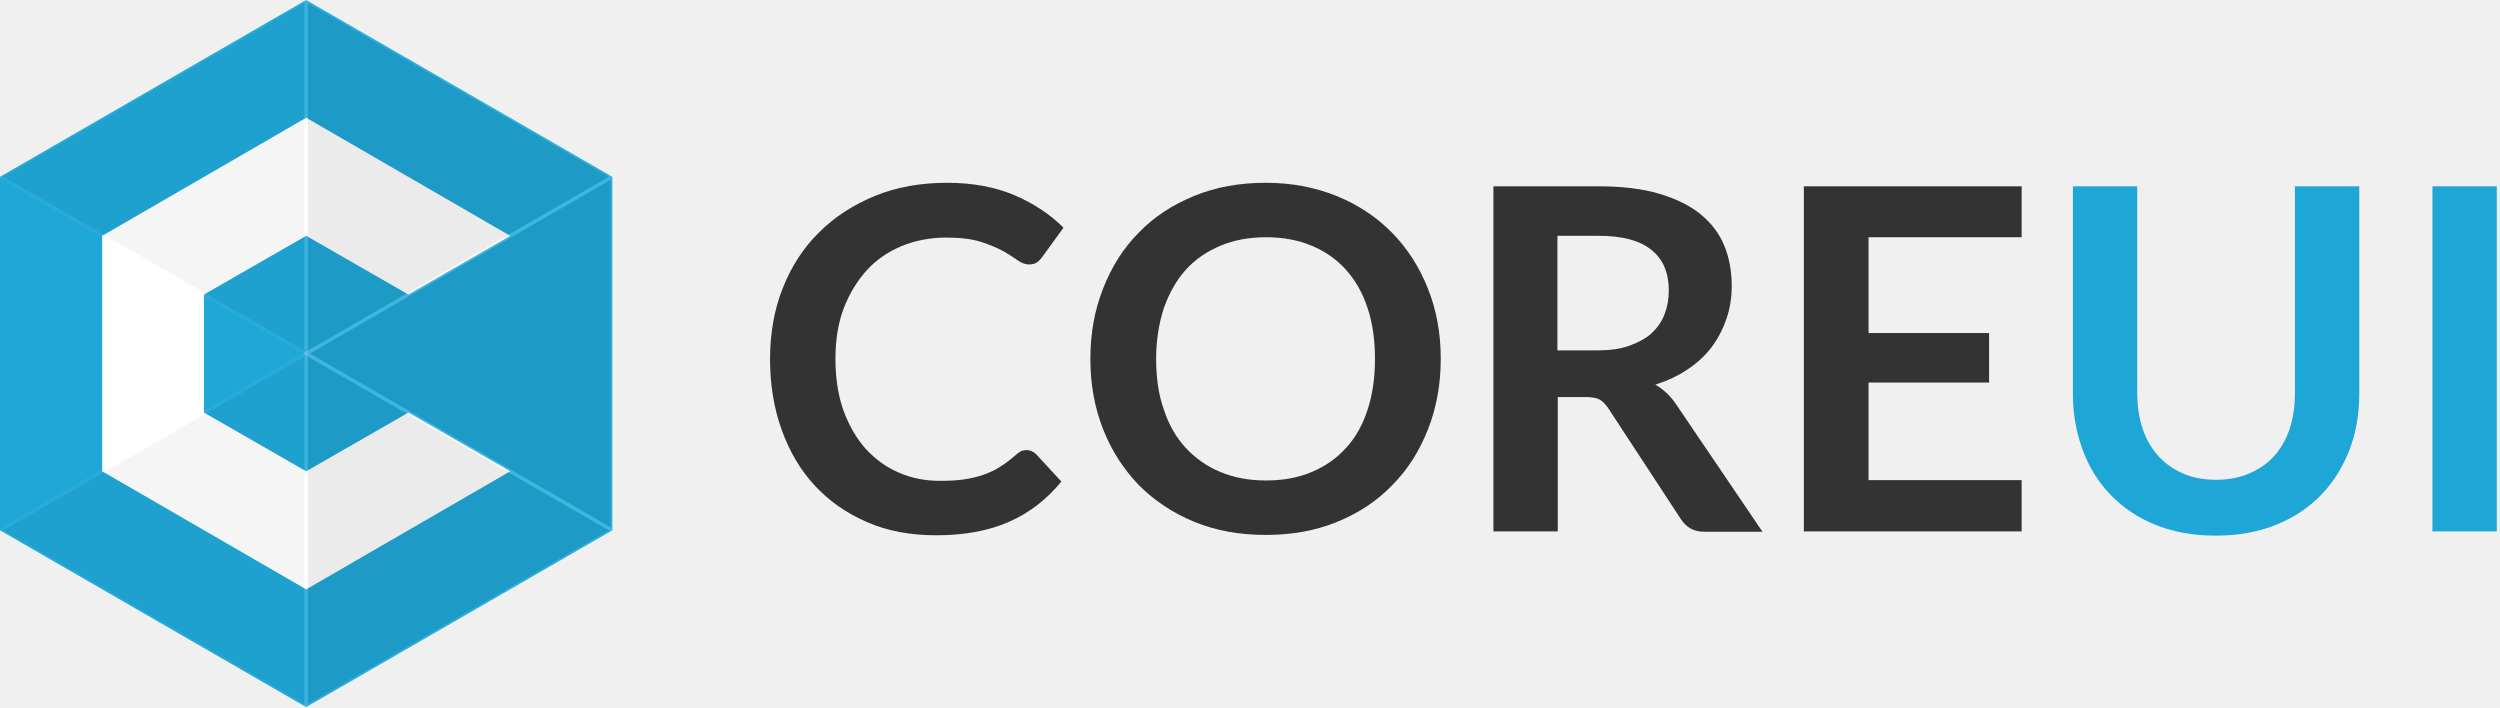
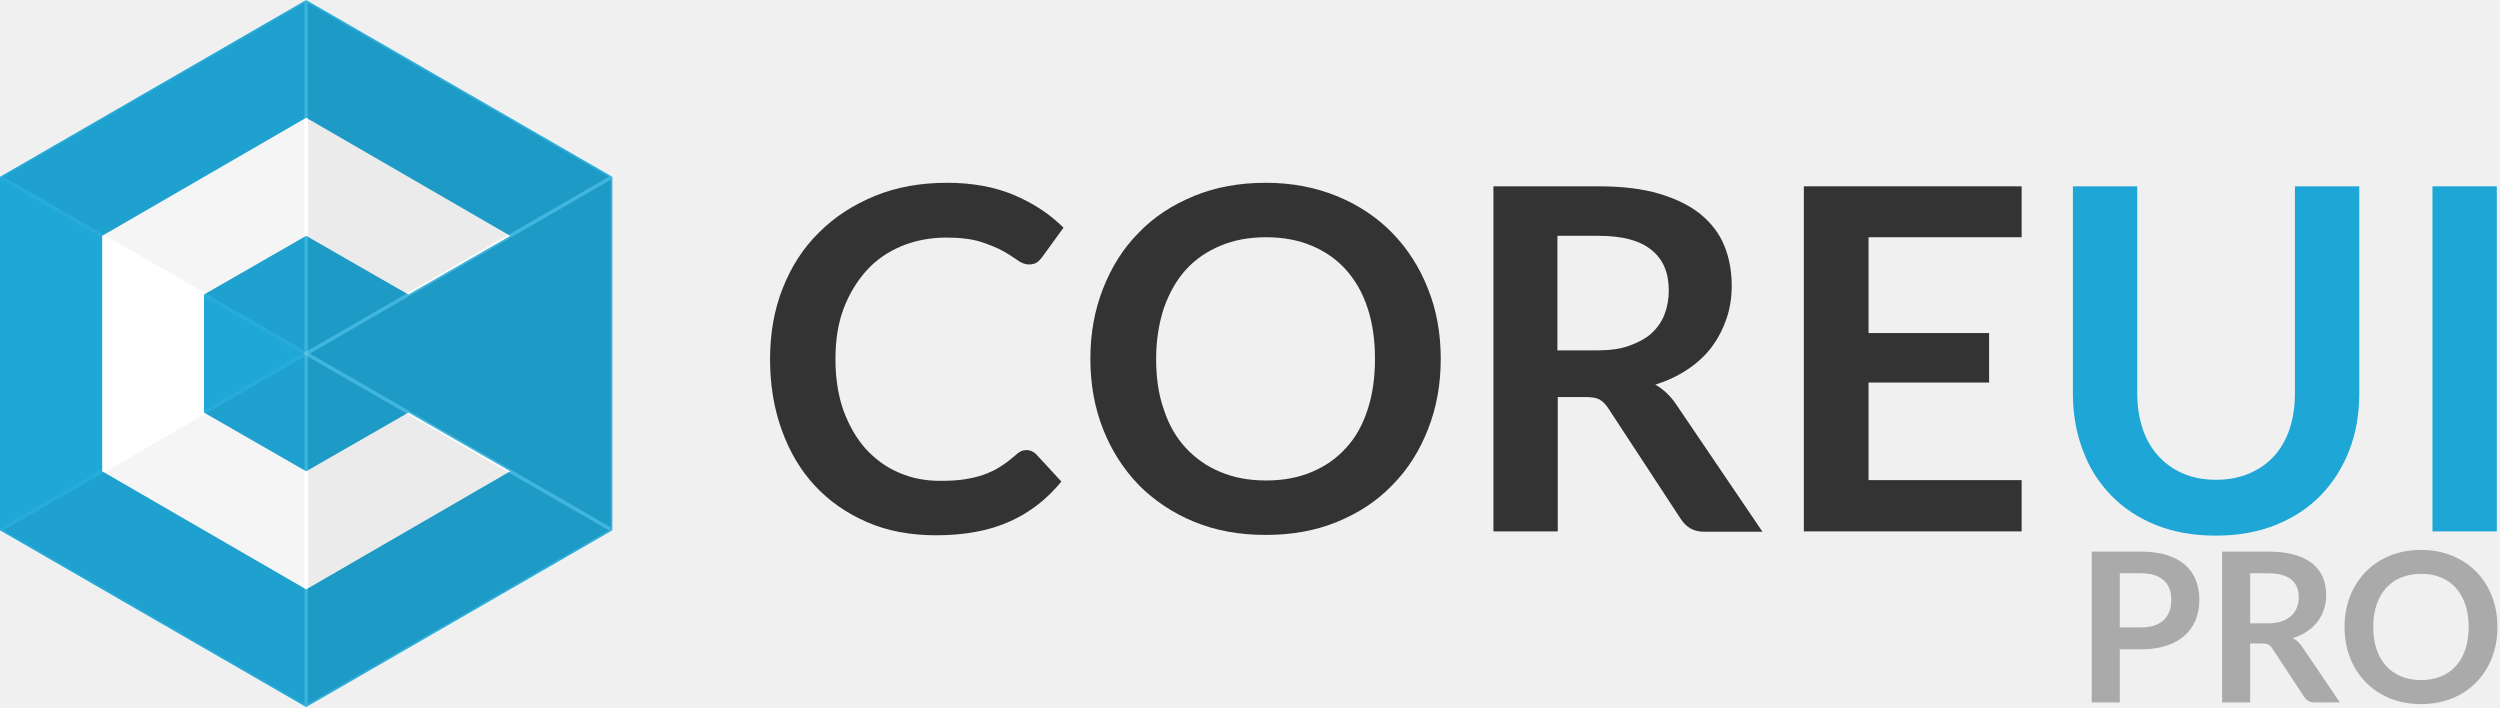
- <svg xmlns="http://www.w3.org/2000/svg" version="1.1" id="Warstwa_1" x="0px" y="0px" width="707.1px" height="200px" viewBox="0 0 707.1 200" style="enable-background:new 0 0 707.1 200;" xml:space="preserve">
-   <style type="text/css">
- 	.st0{fill:#1FA8D7;}
- 	.st1{fill:#FFFFFF;}
- 	.st2{opacity:4.000000e-02;stroke:#FFFFFF;stroke-miterlimit:10;}
- 	.st3{opacity:8.000000e-02;stroke:#FFFFFF;stroke-miterlimit:10;}
- 	.st4{opacity:0;stroke:#FFFFFF;stroke-miterlimit:10;}
- 	.st5{fill:#333333;}
- 	.st6{fill:#1EA7D6;}
- </style>
-   <polygon class="st0" points="0,150 0,50 86.6,0 173.2,50 173.2,150 86.6,200 " />
-   <polygon class="st1" points="86.6,133.3 57.7,116.7 57.7,83.3 86.6,66.7 115.5,83.3 144.3,66.7 86.6,33.3 28.9,66.7 28.9,133.3   86.6,166.7 144.3,133.3 115.5,116.7 " />
-   <polygon class="st2" points="0,50 86.6,100 86.6,0 " />
-   <polygon class="st2" points="0,150 86.6,200 86.6,100 " />
-   <polygon class="st3" points="86.6,100 173.2,150 173.2,50 " />
-   <polygon class="st4" points="86.6,100 0,50 0,150 " />
-   <polygon class="st3" points="173.2,150 86.6,100 86.6,200 " />
-   <polygon class="st3" points="173.2,50 86.6,0 86.6,100 " />
+ <svg xmlns="http://www.w3.org/2000/svg" version="1.1" id="Warstwa_1" x="0px" y="0px" width="707.1px" height="200px" viewBox="0 0 707.1 200" enable-background="new 0 0 707.1 200" xml:space="preserve">
+   <polygon fill="#1FA8D7" points="0,150 0,50 86.6,0 173.2,50 173.2,150 86.6,200 " />
+   <polygon fill="#FFFFFF" points="86.6,133.3 57.7,116.7 57.7,83.3 86.6,66.7 115.5,83.3 144.3,66.7 86.6,33.3 28.9,66.7 28.9,133.3   86.6,166.7 144.3,133.3 115.5,116.7 " />
+   <polygon opacity="0.04" stroke="#FFFFFF" stroke-miterlimit="10" enable-background="new    " points="0,50 86.6,100 86.6,0 " />
+   <polygon opacity="0.04" stroke="#FFFFFF" stroke-miterlimit="10" enable-background="new    " points="0,150 86.6,200 86.6,100 " />
+   <polygon opacity="0.08" stroke="#FFFFFF" stroke-miterlimit="10" enable-background="new    " points="86.6,100 173.2,150 173.2,50   " />
+   <polygon fill-opacity="0" points="86.6,100 0,50 0,150 " />
+   <polygon opacity="0.08" stroke="#FFFFFF" stroke-miterlimit="10" enable-background="new    " points="173.2,150 86.6,100 86.6,200   " />
+   <polygon opacity="0.08" stroke="#FFFFFF" stroke-miterlimit="10" enable-background="new    " points="173.2,50 86.6,0 86.6,100 " />
  <g>
-     <path class="st5" d="M290.4,127.3c1,0,1.8,0.4,2.6,1.1l7.2,7.8c-4,4.9-8.8,8.7-14.6,11.3c-5.8,2.6-12.7,3.9-20.8,3.9   c-7.2,0-13.8-1.2-19.5-3.7c-5.8-2.5-10.7-5.9-14.8-10.3c-4.1-4.4-7.2-9.7-9.4-15.8c-2.2-6.1-3.3-12.8-3.3-20   c0-7.3,1.2-14.1,3.6-20.1c2.4-6.1,5.8-11.4,10.3-15.8c4.4-4.4,9.7-7.8,15.8-10.3c6.1-2.5,12.9-3.7,20.4-3.7c7.2,0,13.6,1.2,19,3.5   c5.4,2.3,10.1,5.4,13.9,9.2l-6.1,8.4c-0.4,0.5-0.8,1-1.4,1.4c-0.6,0.4-1.3,0.6-2.3,0.6c-1,0-2.1-0.4-3.2-1.2s-2.5-1.7-4.1-2.6   c-1.7-0.9-3.8-1.8-6.3-2.6c-2.5-0.8-5.8-1.2-9.7-1.2c-4.6,0-8.8,0.8-12.7,2.4c-3.8,1.6-7.2,3.9-9.9,6.9s-4.9,6.6-6.5,10.8   c-1.6,4.3-2.3,9-2.3,14.3c0,5.5,0.8,10.4,2.3,14.6c1.6,4.3,3.7,7.9,6.3,10.8c2.7,2.9,5.8,5.2,9.4,6.7c3.6,1.6,7.5,2.3,11.6,2.3   c2.5,0,4.7-0.1,6.7-0.4c2-0.3,3.8-0.7,5.5-1.3c1.7-0.6,3.3-1.3,4.8-2.3c1.5-0.9,3-2.1,4.5-3.4c0.4-0.4,0.9-0.7,1.4-1   C289.3,127.4,289.9,127.3,290.4,127.3z" />
-     <path class="st5" d="M407.5,101.5c0,7.2-1.2,13.8-3.6,19.9c-2.4,6.1-5.7,11.4-10.1,15.8c-4.3,4.5-9.5,7.9-15.6,10.4   c-6.1,2.5-12.8,3.7-20.2,3.7c-7.4,0-14.1-1.2-20.2-3.7c-6.1-2.5-11.3-6-15.7-10.4c-4.3-4.5-7.7-9.7-10.1-15.8   c-2.4-6.1-3.6-12.7-3.6-19.9c0-7.2,1.2-13.8,3.6-19.9c2.4-6.1,5.7-11.4,10.1-15.8c4.3-4.5,9.6-7.9,15.7-10.4   c6.1-2.5,12.8-3.7,20.2-3.7c7.4,0,14.1,1.3,20.2,3.8c6.1,2.5,11.3,6,15.6,10.4c4.3,4.4,7.7,9.7,10.1,15.8   C406.3,87.7,407.5,94.3,407.5,101.5z M388.9,101.5c0-5.4-0.7-10.2-2.1-14.4c-1.4-4.3-3.5-7.9-6.1-10.8c-2.7-3-5.9-5.2-9.7-6.8   c-3.8-1.6-8.1-2.4-12.9-2.4c-4.8,0-9.1,0.8-12.9,2.4c-3.8,1.6-7.1,3.8-9.8,6.8c-2.7,3-4.7,6.6-6.2,10.8c-1.4,4.3-2.2,9.1-2.2,14.4   c0,5.4,0.7,10.2,2.2,14.4c1.4,4.3,3.5,7.9,6.2,10.8c2.7,2.9,5.9,5.2,9.8,6.8c3.8,1.6,8.1,2.4,12.9,2.4c4.8,0,9.1-0.8,12.9-2.4   c3.8-1.6,7-3.8,9.7-6.8c2.7-2.9,4.7-6.5,6.1-10.8C388.2,111.7,388.9,106.9,388.9,101.5z" />
-     <path class="st5" d="M440.6,112.2v38.1h-18.2V52.7h29.8c6.7,0,12.4,0.7,17.1,2.1c4.7,1.4,8.6,3.3,11.7,5.8c3,2.5,5.3,5.4,6.7,8.9   c1.4,3.4,2.1,7.2,2.1,11.4c0,3.3-0.5,6.4-1.5,9.3c-1,2.9-2.4,5.6-4.2,8c-1.8,2.4-4.1,4.5-6.8,6.3c-2.7,1.8-5.7,3.2-9.1,4.3   c2.3,1.3,4.3,3.2,5.9,5.6l24.4,36h-16.3c-1.6,0-2.9-0.3-4-0.9c-1.1-0.6-2-1.5-2.8-2.7l-20.5-31.3c-0.8-1.2-1.6-2-2.5-2.5   c-0.9-0.5-2.3-0.7-4.1-0.7H440.6z M440.6,99.1h11.3c3.4,0,6.4-0.4,8.9-1.3c2.5-0.9,4.6-2,6.3-3.5c1.6-1.5,2.9-3.3,3.7-5.4   c0.8-2.1,1.2-4.3,1.2-6.8c0-4.9-1.6-8.8-4.9-11.4c-3.3-2.7-8.2-4-15-4h-11.6V99.1z" />
-     <path class="st5" d="M571.8,52.7v14.4h-43.3v27.1h34.1v14h-34.1v27.6h43.3v14.5h-61.6V52.7H571.8z" />
-     <path class="st6" d="M626.8,135.7c3.5,0,6.6-0.6,9.4-1.8c2.8-1.2,5.1-2.8,7-4.9c1.9-2.1,3.4-4.7,4.4-7.7c1-3,1.5-6.4,1.5-10.1V52.7   h18.2v58.5c0,5.8-0.9,11.2-2.8,16.1c-1.9,4.9-4.6,9.2-8.1,12.8c-3.5,3.6-7.8,6.4-12.8,8.4s-10.6,3-16.9,3s-11.9-1-16.9-3   s-9.2-4.8-12.7-8.4c-3.5-3.6-6.2-7.8-8-12.8c-1.9-4.9-2.8-10.3-2.8-16.1V52.7h18.2v58.4c0,3.7,0.5,7.1,1.5,10.1   c1,3,2.5,5.6,4.4,7.7c1.9,2.1,4.2,3.8,7,5C620.1,135.1,623.3,135.7,626.8,135.7z" />
-     <path class="st6" d="M706.2,150.3H688V52.7h18.2V150.3z" />
+     <path fill="#333333" d="M290.4,127.3c1,0,1.8,0.4,2.6,1.1l7.2,7.8c-4,4.9-8.8,8.7-14.6,11.3c-5.8,2.6-12.7,3.9-20.8,3.9   c-7.2,0-13.8-1.2-19.5-3.7c-5.8-2.5-10.7-5.9-14.8-10.3c-4.1-4.4-7.2-9.7-9.4-15.8c-2.2-6.1-3.3-12.8-3.3-20   c0-7.3,1.2-14.1,3.6-20.1c2.4-6.1,5.8-11.4,10.3-15.8c4.4-4.4,9.7-7.8,15.8-10.3s12.9-3.7,20.4-3.7c7.2,0,13.6,1.2,19,3.5   s10.1,5.4,13.9,9.2l-6.1,8.4c-0.4,0.5-0.8,1-1.4,1.4s-1.3,0.6-2.3,0.6s-2.1-0.4-3.2-1.2s-2.5-1.7-4.1-2.6c-1.7-0.9-3.8-1.8-6.3-2.6   c-2.5-0.8-5.8-1.2-9.7-1.2c-4.6,0-8.8,0.8-12.7,2.4c-3.8,1.6-7.2,3.9-9.9,6.9s-4.9,6.6-6.5,10.8c-1.6,4.3-2.3,9-2.3,14.3   c0,5.5,0.8,10.4,2.3,14.6c1.6,4.3,3.7,7.9,6.3,10.8c2.7,2.9,5.8,5.2,9.4,6.7c3.6,1.6,7.5,2.3,11.6,2.3c2.5,0,4.7-0.1,6.7-0.4   c2-0.3,3.8-0.7,5.5-1.3s3.3-1.3,4.8-2.3c1.5-0.9,3-2.1,4.5-3.4c0.4-0.4,0.9-0.7,1.4-1C289.3,127.4,289.9,127.3,290.4,127.3z" />
+     <path fill="#333333" d="M407.5,101.5c0,7.2-1.2,13.8-3.6,19.9s-5.7,11.4-10.1,15.8c-4.3,4.5-9.5,7.9-15.6,10.4s-12.8,3.7-20.2,3.7   c-7.4,0-14.1-1.2-20.2-3.7s-11.3-6-15.7-10.4c-4.3-4.5-7.7-9.7-10.1-15.8c-2.4-6.1-3.6-12.7-3.6-19.9c0-7.2,1.2-13.8,3.6-19.9   s5.7-11.4,10.1-15.8c4.3-4.5,9.6-7.9,15.7-10.4s12.8-3.7,20.2-3.7c7.4,0,14.1,1.3,20.2,3.8s11.3,6,15.6,10.4   c4.3,4.4,7.7,9.7,10.1,15.8C406.3,87.7,407.5,94.3,407.5,101.5z M388.9,101.5c0-5.4-0.7-10.2-2.1-14.4c-1.4-4.3-3.5-7.9-6.1-10.8   c-2.7-3-5.9-5.2-9.7-6.8c-3.8-1.6-8.1-2.4-12.9-2.4s-9.1,0.8-12.9,2.4s-7.1,3.8-9.8,6.8c-2.7,3-4.7,6.6-6.2,10.8   c-1.4,4.3-2.2,9.1-2.2,14.4c0,5.4,0.7,10.2,2.2,14.4c1.4,4.3,3.5,7.9,6.2,10.8s5.9,5.2,9.8,6.8c3.8,1.6,8.1,2.4,12.9,2.4   s9.1-0.8,12.9-2.4c3.8-1.6,7-3.8,9.7-6.8c2.7-2.9,4.7-6.5,6.1-10.8C388.2,111.7,388.9,106.9,388.9,101.5z" />
+     <path fill="#333333" d="M440.6,112.2v38.1h-18.2V52.7h29.8c6.7,0,12.4,0.7,17.1,2.1c4.7,1.4,8.6,3.3,11.7,5.8   c3,2.5,5.3,5.4,6.7,8.9c1.4,3.4,2.1,7.2,2.1,11.4c0,3.3-0.5,6.4-1.5,9.3s-2.4,5.6-4.2,8c-1.8,2.4-4.1,4.5-6.8,6.3   c-2.7,1.8-5.7,3.2-9.1,4.3c2.3,1.3,4.3,3.2,5.9,5.6l24.4,36h-16.3c-1.6,0-2.9-0.3-4-0.9c-1.1-0.6-2-1.5-2.8-2.7l-20.5-31.3   c-0.8-1.2-1.6-2-2.5-2.5s-2.3-0.7-4.1-0.7h-7.7V112.2z M440.6,99.1h11.3c3.4,0,6.4-0.4,8.9-1.3s4.6-2,6.3-3.5   c1.6-1.5,2.9-3.3,3.7-5.4c0.8-2.1,1.2-4.3,1.2-6.8c0-4.9-1.6-8.8-4.9-11.4c-3.3-2.7-8.2-4-15-4h-11.6v32.4H440.6z" />
+     <path fill="#333333" d="M571.8,52.7v14.4h-43.3v27.1h34.1v14h-34.1v27.6h43.3v14.5h-61.6V52.7H571.8z" />
+     <path fill="#1EA7D6" d="M626.8,135.7c3.5,0,6.6-0.6,9.4-1.8c2.8-1.2,5.1-2.8,7-4.9c1.9-2.1,3.4-4.7,4.4-7.7s1.5-6.4,1.5-10.1V52.7   h18.2v58.5c0,5.8-0.9,11.2-2.8,16.1c-1.9,4.9-4.6,9.2-8.1,12.8c-3.5,3.6-7.8,6.4-12.8,8.4s-10.6,3-16.9,3s-11.9-1-16.9-3   s-9.2-4.8-12.7-8.4c-3.5-3.6-6.2-7.8-8-12.8c-1.9-4.9-2.8-10.3-2.8-16.1V52.7h18.2v58.4c0,3.7,0.5,7.1,1.5,10.1s2.5,5.6,4.4,7.7   s4.2,3.8,7,5C620.1,135.1,623.3,135.7,626.8,135.7z" />
+     <path fill="#1EA7D6" d="M706.2,150.3H688V52.7h18.2V150.3z" />
+   </g>
+   <g>
+     <path fill="#AAAAAA" d="M599.558,183.654v15.016h-7.936v-42.657h13.895c2.852,0,5.32,0.335,7.404,1.003   c2.085,0.669,3.806,1.604,5.163,2.803c1.356,1.2,2.359,2.636,3.009,4.307c0.649,1.672,0.974,3.501,0.974,5.487   c0,2.065-0.345,3.958-1.032,5.679c-0.689,1.722-1.722,3.201-3.098,4.439c-1.377,1.239-3.098,2.203-5.163,2.892   c-2.064,0.688-4.483,1.032-7.257,1.032H599.558z M599.558,177.459h5.959c1.455,0,2.724-0.182,3.806-0.545   c1.081-0.364,1.977-0.886,2.685-1.563c0.708-0.679,1.239-1.505,1.593-2.479c0.354-0.974,0.531-2.06,0.531-3.26   c0-1.141-0.177-2.173-0.531-3.098c-0.354-0.924-0.885-1.711-1.593-2.359c-0.708-0.649-1.604-1.146-2.685-1.49   c-1.082-0.344-2.351-0.517-3.806-0.517h-5.959V177.459z" />
+     <path fill="#AAAAAA" d="M636.433,182.002v16.668h-7.936v-42.657h13.01c2.91,0,5.403,0.301,7.479,0.9   c2.074,0.6,3.775,1.44,5.104,2.521c1.327,1.082,2.301,2.375,2.92,3.88c0.62,1.504,0.93,3.161,0.93,4.971   c0,1.436-0.212,2.793-0.635,4.07c-0.423,1.279-1.032,2.439-1.829,3.481c-0.796,1.043-1.779,1.957-2.949,2.743   c-1.171,0.787-2.503,1.416-3.998,1.889c1.004,0.57,1.868,1.386,2.597,2.448l10.679,15.753h-7.139c-0.688,0-1.273-0.138-1.756-0.413   c-0.481-0.275-0.89-0.668-1.224-1.18l-8.969-13.659c-0.334-0.511-0.703-0.874-1.105-1.091c-0.403-0.217-0.999-0.325-1.785-0.325   H636.433z M636.433,176.309h4.956c1.494,0,2.798-0.187,3.909-0.561c1.11-0.373,2.025-0.89,2.743-1.549   c0.718-0.658,1.254-1.44,1.607-2.345c0.354-0.904,0.531-1.897,0.531-2.979c0-2.163-0.713-3.825-2.139-4.985   s-3.604-1.741-6.534-1.741h-5.074V176.309z" />
+     <path fill="#AAAAAA" d="M706.378,177.342c0,3.127-0.521,6.022-1.563,8.688c-1.043,2.665-2.508,4.971-4.396,6.918   c-1.888,1.946-4.159,3.466-6.814,4.558c-2.655,1.091-5.596,1.637-8.82,1.637c-3.226,0-6.171-0.546-8.836-1.637   c-2.665-1.092-4.946-2.611-6.844-4.558c-1.898-1.947-3.368-4.253-4.41-6.918c-1.043-2.665-1.563-5.561-1.563-8.688   s0.521-6.023,1.563-8.688c1.042-2.664,2.512-4.971,4.41-6.917c1.897-1.947,4.179-3.467,6.844-4.559   c2.665-1.091,5.61-1.637,8.836-1.637c3.225,0,6.165,0.551,8.82,1.652s4.927,2.62,6.814,4.558s3.353,4.238,4.396,6.902   C705.857,171.318,706.378,174.215,706.378,177.342z M698.236,177.342c0-2.341-0.31-4.44-0.929-6.299s-1.51-3.437-2.67-4.734   s-2.571-2.291-4.233-2.979s-3.535-1.032-5.619-1.032c-2.085,0-3.964,0.344-5.635,1.032c-1.672,0.688-3.093,1.682-4.263,2.979   c-1.171,1.298-2.07,2.876-2.699,4.734c-0.63,1.858-0.944,3.958-0.944,6.299c0,2.34,0.314,4.439,0.944,6.298   c0.629,1.858,1.528,3.433,2.699,4.72c1.17,1.289,2.591,2.277,4.263,2.965c1.671,0.688,3.55,1.032,5.635,1.032   c2.084,0,3.957-0.344,5.619-1.032c1.662-0.688,3.073-1.676,4.233-2.965c1.16-1.287,2.051-2.861,2.67-4.72   S698.236,179.682,698.236,177.342z" />
  </g>
</svg>
